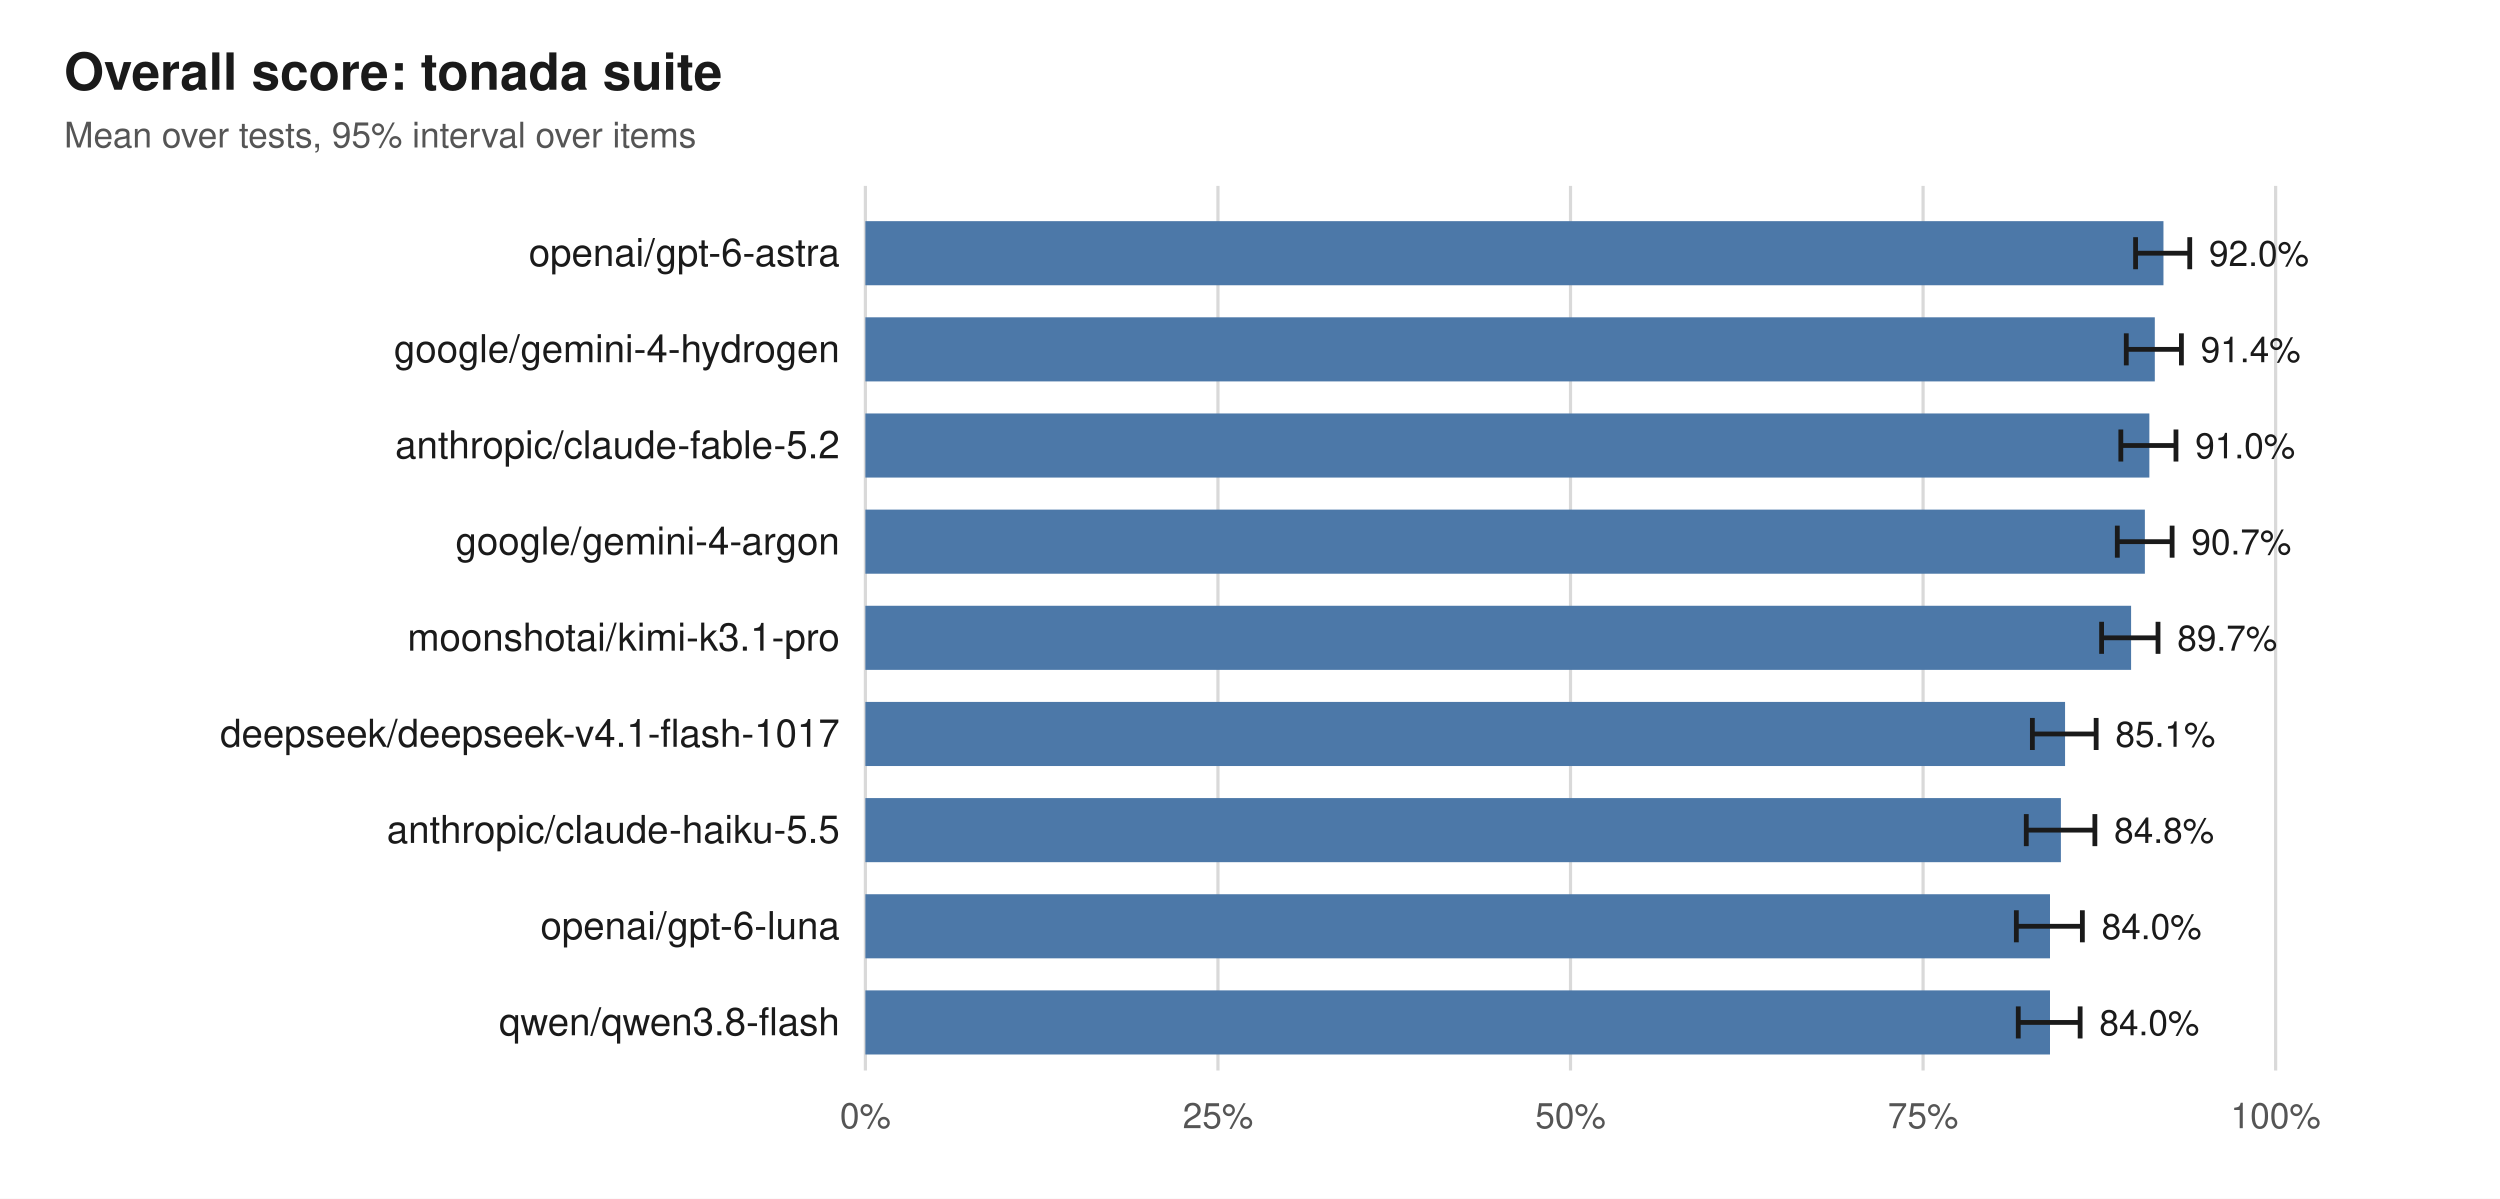
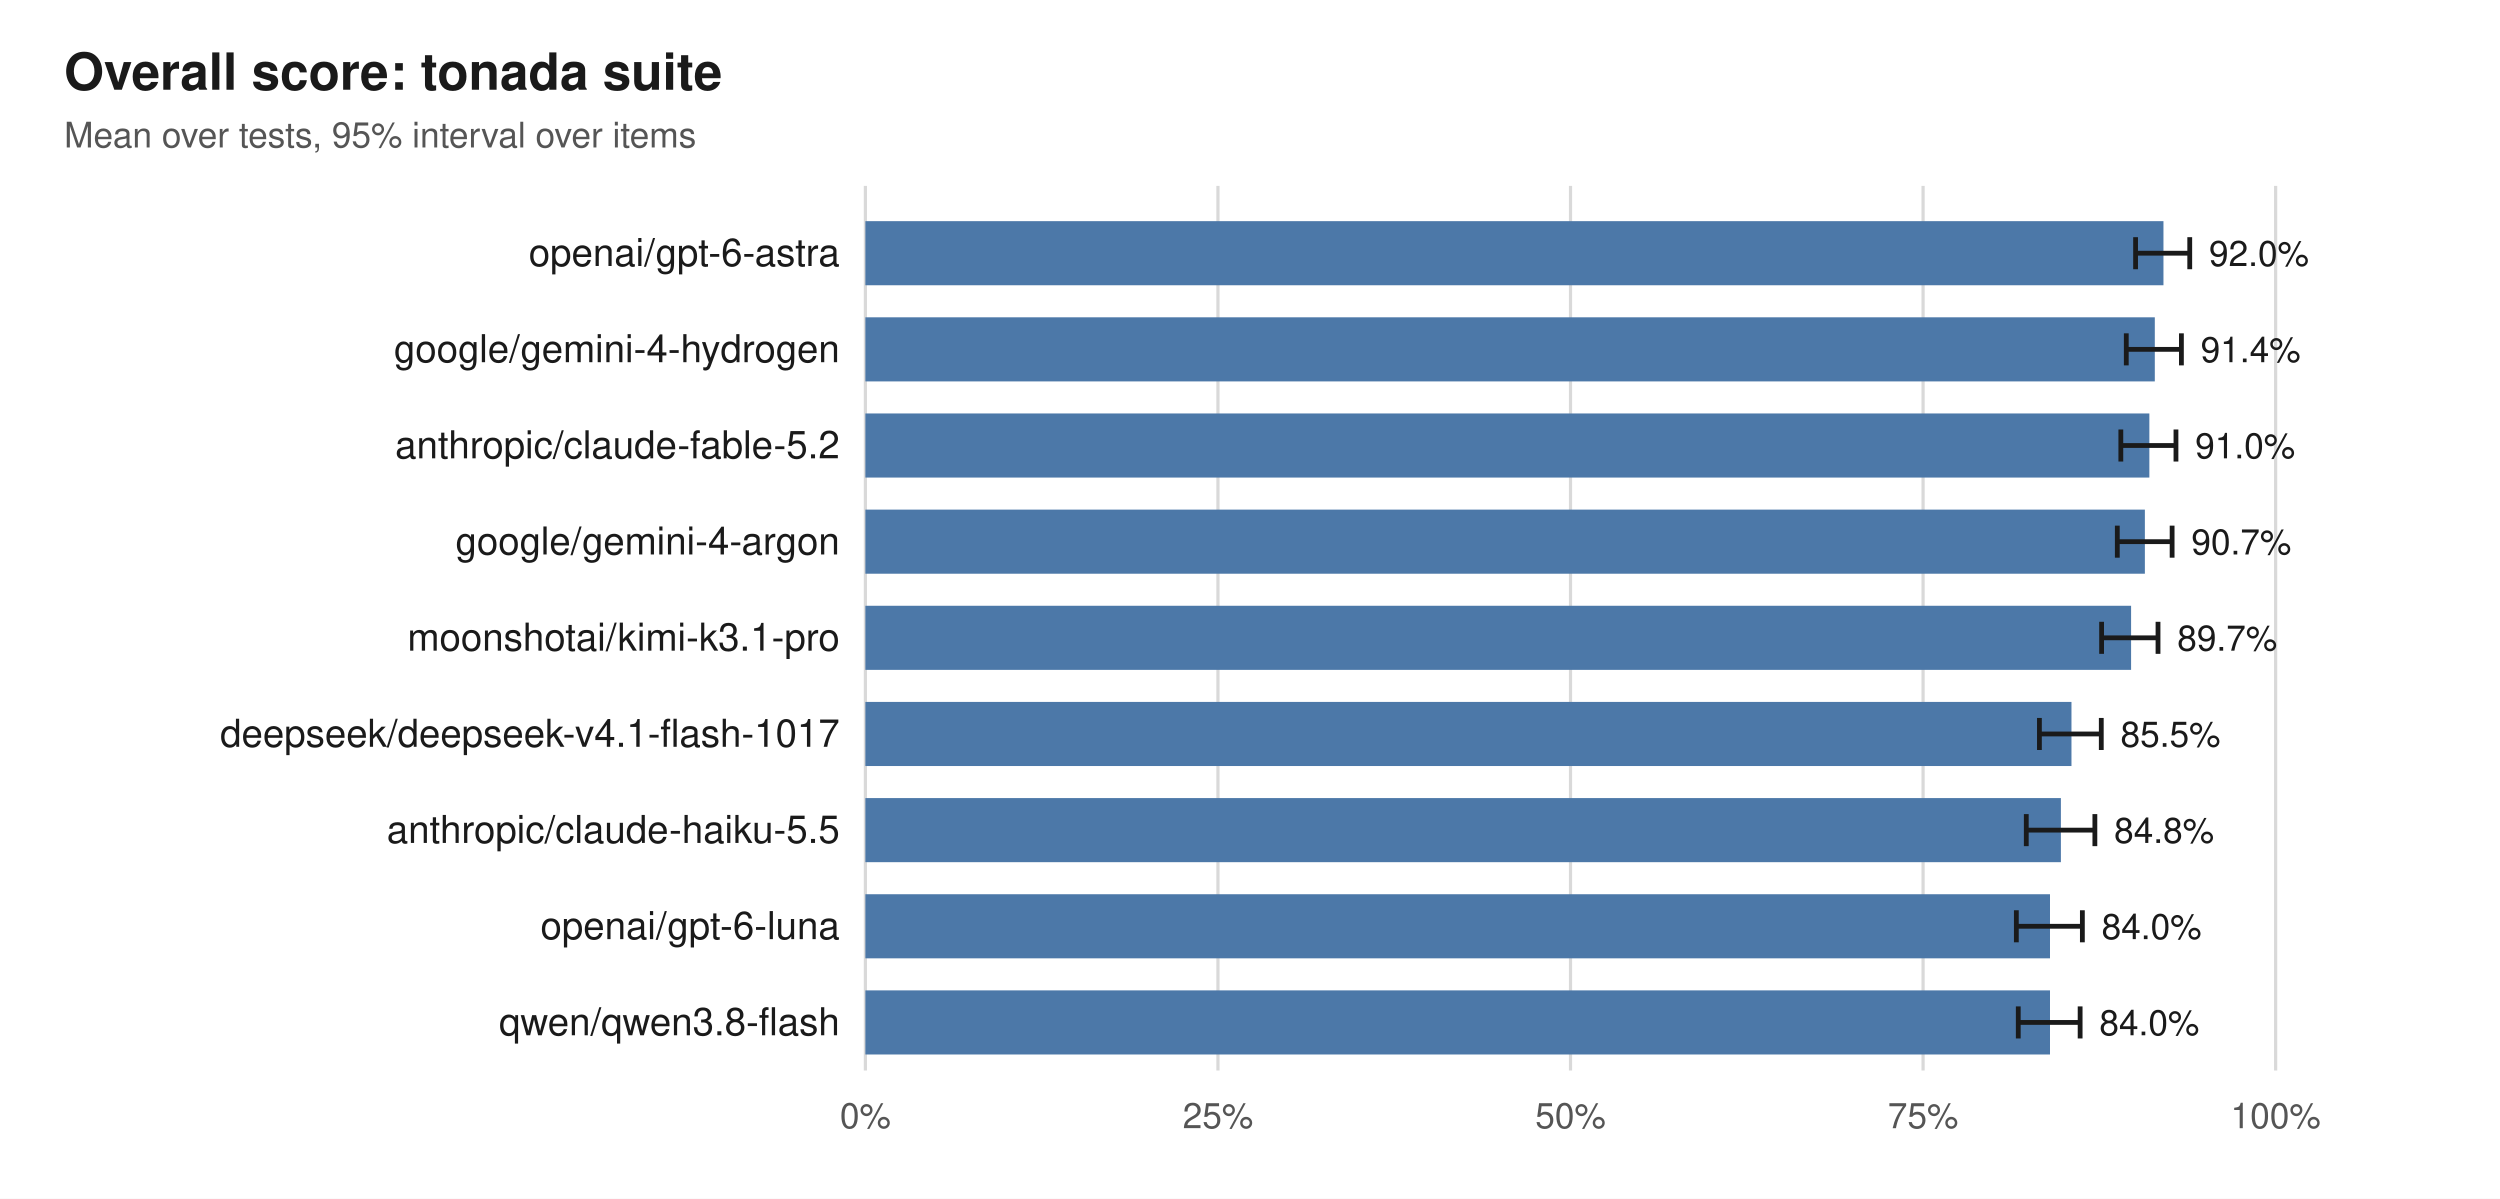
<svg xmlns="http://www.w3.org/2000/svg" width="780" height="374" viewBox="0 0 780 374" role="img">
  <rect x="0" y="0" width="780" height="374" fill="#ffffff" />
  <text x="20.0" y="28.0" font-size="16" text-anchor="start" fill="#1a1a1a" font-weight="bold" font-family="Helvetica, Arial, sans-serif">Overall score: tonada suite</text>
  <text x="20.0" y="46.0" font-size="11" text-anchor="start" fill="#555555" font-weight="normal" font-family="Helvetica, Arial, sans-serif">Mean over tests, 95% interval over items</text>
  <line x1="270.0" y1="58" x2="270.0" y2="334" stroke="#d9d9d9" stroke-width="1" />
  <text x="270.0" y="352.0" font-size="11" text-anchor="middle" fill="#555555" font-weight="normal" font-family="Helvetica, Arial, sans-serif">0%</text>
  <line x1="380.0" y1="58" x2="380.0" y2="334" stroke="#d9d9d9" stroke-width="1" />
  <text x="380.0" y="352.0" font-size="11" text-anchor="middle" fill="#555555" font-weight="normal" font-family="Helvetica, Arial, sans-serif">25%</text>
  <line x1="490.0" y1="58" x2="490.0" y2="334" stroke="#d9d9d9" stroke-width="1" />
  <text x="490.0" y="352.0" font-size="11" text-anchor="middle" fill="#555555" font-weight="normal" font-family="Helvetica, Arial, sans-serif">50%</text>
  <line x1="600.0" y1="58" x2="600.0" y2="334" stroke="#d9d9d9" stroke-width="1" />
  <text x="600.0" y="352.0" font-size="11" text-anchor="middle" fill="#555555" font-weight="normal" font-family="Helvetica, Arial, sans-serif">75%</text>
  <line x1="710.0" y1="58" x2="710.0" y2="334" stroke="#d9d9d9" stroke-width="1" />
  <text x="710.0" y="352.0" font-size="11" text-anchor="middle" fill="#555555" font-weight="normal" font-family="Helvetica, Arial, sans-serif">100%</text>
  <text x="262.0" y="83.0" font-size="12" text-anchor="end" fill="#1a1a1a" font-weight="normal" font-family="Helvetica, Arial, sans-serif">openai/gpt-6-astra</text>
  <rect x="270" y="69" width="405.0" height="20" fill="#4c78a8" />
  <line x1="666.3" y1="79.0" x2="683.2" y2="79.0" stroke="#1a1a1a" stroke-width="1.5" />
  <line x1="666.3" y1="74.0" x2="666.3" y2="84.0" stroke="#1a1a1a" stroke-width="1.5" />
  <line x1="683.2" y1="74.0" x2="683.2" y2="84.0" stroke="#1a1a1a" stroke-width="1.5" />
  <text x="689.2" y="83.0" font-size="11" text-anchor="start" fill="#1a1a1a" font-weight="normal" font-family="Helvetica, Arial, sans-serif">92.0%</text>
  <text x="262.0" y="113.0" font-size="12" text-anchor="end" fill="#1a1a1a" font-weight="normal" font-family="Helvetica, Arial, sans-serif">google/gemini-4-hydrogen</text>
  <rect x="270" y="99" width="402.3" height="20" fill="#4c78a8" />
  <line x1="663.4" y1="109.0" x2="680.6" y2="109.0" stroke="#1a1a1a" stroke-width="1.5" />
  <line x1="663.4" y1="104.0" x2="663.4" y2="114.0" stroke="#1a1a1a" stroke-width="1.5" />
  <line x1="680.6" y1="104.0" x2="680.6" y2="114.0" stroke="#1a1a1a" stroke-width="1.5" />
  <text x="686.6" y="113.0" font-size="11" text-anchor="start" fill="#1a1a1a" font-weight="normal" font-family="Helvetica, Arial, sans-serif">91.4%</text>
  <text x="262.0" y="143.0" font-size="12" text-anchor="end" fill="#1a1a1a" font-weight="normal" font-family="Helvetica, Arial, sans-serif">anthropic/claude-fable-5.2</text>
  <rect x="270" y="129" width="400.6" height="20" fill="#4c78a8" />
  <line x1="661.7" y1="139.0" x2="678.9" y2="139.0" stroke="#1a1a1a" stroke-width="1.5" />
  <line x1="661.7" y1="134.0" x2="661.7" y2="144.0" stroke="#1a1a1a" stroke-width="1.5" />
  <line x1="678.9" y1="134.0" x2="678.9" y2="144.0" stroke="#1a1a1a" stroke-width="1.5" />
  <text x="684.9" y="143.0" font-size="11" text-anchor="start" fill="#1a1a1a" font-weight="normal" font-family="Helvetica, Arial, sans-serif">91.0%</text>
  <text x="262.0" y="173.0" font-size="12" text-anchor="end" fill="#1a1a1a" font-weight="normal" font-family="Helvetica, Arial, sans-serif">google/gemini-4-argon</text>
  <rect x="270" y="159" width="399.2" height="20" fill="#4c78a8" />
  <line x1="660.6" y1="169.0" x2="677.7" y2="169.0" stroke="#1a1a1a" stroke-width="1.5" />
  <line x1="660.6" y1="164.0" x2="660.6" y2="174.0" stroke="#1a1a1a" stroke-width="1.5" />
  <line x1="677.7" y1="164.0" x2="677.7" y2="174.0" stroke="#1a1a1a" stroke-width="1.5" />
  <text x="683.7" y="173.0" font-size="11" text-anchor="start" fill="#1a1a1a" font-weight="normal" font-family="Helvetica, Arial, sans-serif">90.7%</text>
  <text x="262.0" y="203.0" font-size="12" text-anchor="end" fill="#1a1a1a" font-weight="normal" font-family="Helvetica, Arial, sans-serif">moonshotai/kimi-k3.1-pro</text>
  <rect x="270" y="189" width="394.9" height="20" fill="#4c78a8" />
  <line x1="655.7" y1="199.0" x2="673.3" y2="199.0" stroke="#1a1a1a" stroke-width="1.5" />
  <line x1="655.7" y1="194.0" x2="655.7" y2="204.0" stroke="#1a1a1a" stroke-width="1.5" />
  <line x1="673.3" y1="194.0" x2="673.3" y2="204.0" stroke="#1a1a1a" stroke-width="1.5" />
  <text x="679.3" y="203.0" font-size="11" text-anchor="start" fill="#1a1a1a" font-weight="normal" font-family="Helvetica, Arial, sans-serif">89.7%</text>
  <text x="262.0" y="233.0" font-size="12" text-anchor="end" fill="#1a1a1a" font-weight="normal" font-family="Helvetica, Arial, sans-serif">deepseek/deepseek-v4.1-flash-1017</text>
-   <rect x="270" y="219" width="374.3" height="20" fill="#4c78a8" />
-   <line x1="634.1" y1="229.0" x2="654.0" y2="229.0" stroke="#1a1a1a" stroke-width="1.5" />
-   <line x1="634.1" y1="224.0" x2="634.1" y2="234.0" stroke="#1a1a1a" stroke-width="1.5" />
-   <line x1="654.0" y1="224.0" x2="654.0" y2="234.0" stroke="#1a1a1a" stroke-width="1.5" />
-   <text x="660.0" y="233.0" font-size="11" text-anchor="start" fill="#1a1a1a" font-weight="normal" font-family="Helvetica, Arial, sans-serif">85.1%</text>
+   <rect x="270" y="219" width="376.3" height="20" fill="#4c78a8" />
+   <line x1="636.3" y1="229.0" x2="655.6" y2="229.0" stroke="#1a1a1a" stroke-width="1.5" />
+   <line x1="636.3" y1="224.0" x2="636.3" y2="234.0" stroke="#1a1a1a" stroke-width="1.5" />
+   <line x1="655.6" y1="224.0" x2="655.6" y2="234.0" stroke="#1a1a1a" stroke-width="1.5" />
+   <text x="661.6" y="233.0" font-size="11" text-anchor="start" fill="#1a1a1a" font-weight="normal" font-family="Helvetica, Arial, sans-serif">85.5%</text>
  <text x="262.0" y="263.0" font-size="12" text-anchor="end" fill="#1a1a1a" font-weight="normal" font-family="Helvetica, Arial, sans-serif">anthropic/claude-haiku-5.5</text>
  <rect x="270" y="249" width="373.0" height="20" fill="#4c78a8" />
  <line x1="632.2" y1="259.0" x2="653.6" y2="259.0" stroke="#1a1a1a" stroke-width="1.5" />
  <line x1="632.2" y1="254.0" x2="632.2" y2="264.0" stroke="#1a1a1a" stroke-width="1.5" />
  <line x1="653.6" y1="254.0" x2="653.6" y2="264.0" stroke="#1a1a1a" stroke-width="1.5" />
  <text x="659.6" y="263.0" font-size="11" text-anchor="start" fill="#1a1a1a" font-weight="normal" font-family="Helvetica, Arial, sans-serif">84.8%</text>
  <text x="262.0" y="293.0" font-size="12" text-anchor="end" fill="#1a1a1a" font-weight="normal" font-family="Helvetica, Arial, sans-serif">openai/gpt-6-luna</text>
  <rect x="270" y="279" width="369.6" height="20" fill="#4c78a8" />
  <line x1="629.1" y1="289.0" x2="649.7" y2="289.0" stroke="#1a1a1a" stroke-width="1.5" />
  <line x1="629.1" y1="284.0" x2="629.1" y2="294.0" stroke="#1a1a1a" stroke-width="1.5" />
  <line x1="649.7" y1="284.0" x2="649.7" y2="294.0" stroke="#1a1a1a" stroke-width="1.5" />
  <text x="655.7" y="293.0" font-size="11" text-anchor="start" fill="#1a1a1a" font-weight="normal" font-family="Helvetica, Arial, sans-serif">84.0%</text>
  <text x="262.0" y="323.0" font-size="12" text-anchor="end" fill="#1a1a1a" font-weight="normal" font-family="Helvetica, Arial, sans-serif">qwen/qwen3.8-flash</text>
  <rect x="270" y="309" width="369.6" height="20" fill="#4c78a8" />
  <line x1="629.7" y1="319.0" x2="649.0" y2="319.0" stroke="#1a1a1a" stroke-width="1.5" />
  <line x1="629.7" y1="314.0" x2="629.7" y2="324.0" stroke="#1a1a1a" stroke-width="1.5" />
  <line x1="649.0" y1="314.0" x2="649.0" y2="324.0" stroke="#1a1a1a" stroke-width="1.5" />
  <text x="655.0" y="323.0" font-size="11" text-anchor="start" fill="#1a1a1a" font-weight="normal" font-family="Helvetica, Arial, sans-serif">84.0%</text>
</svg>
